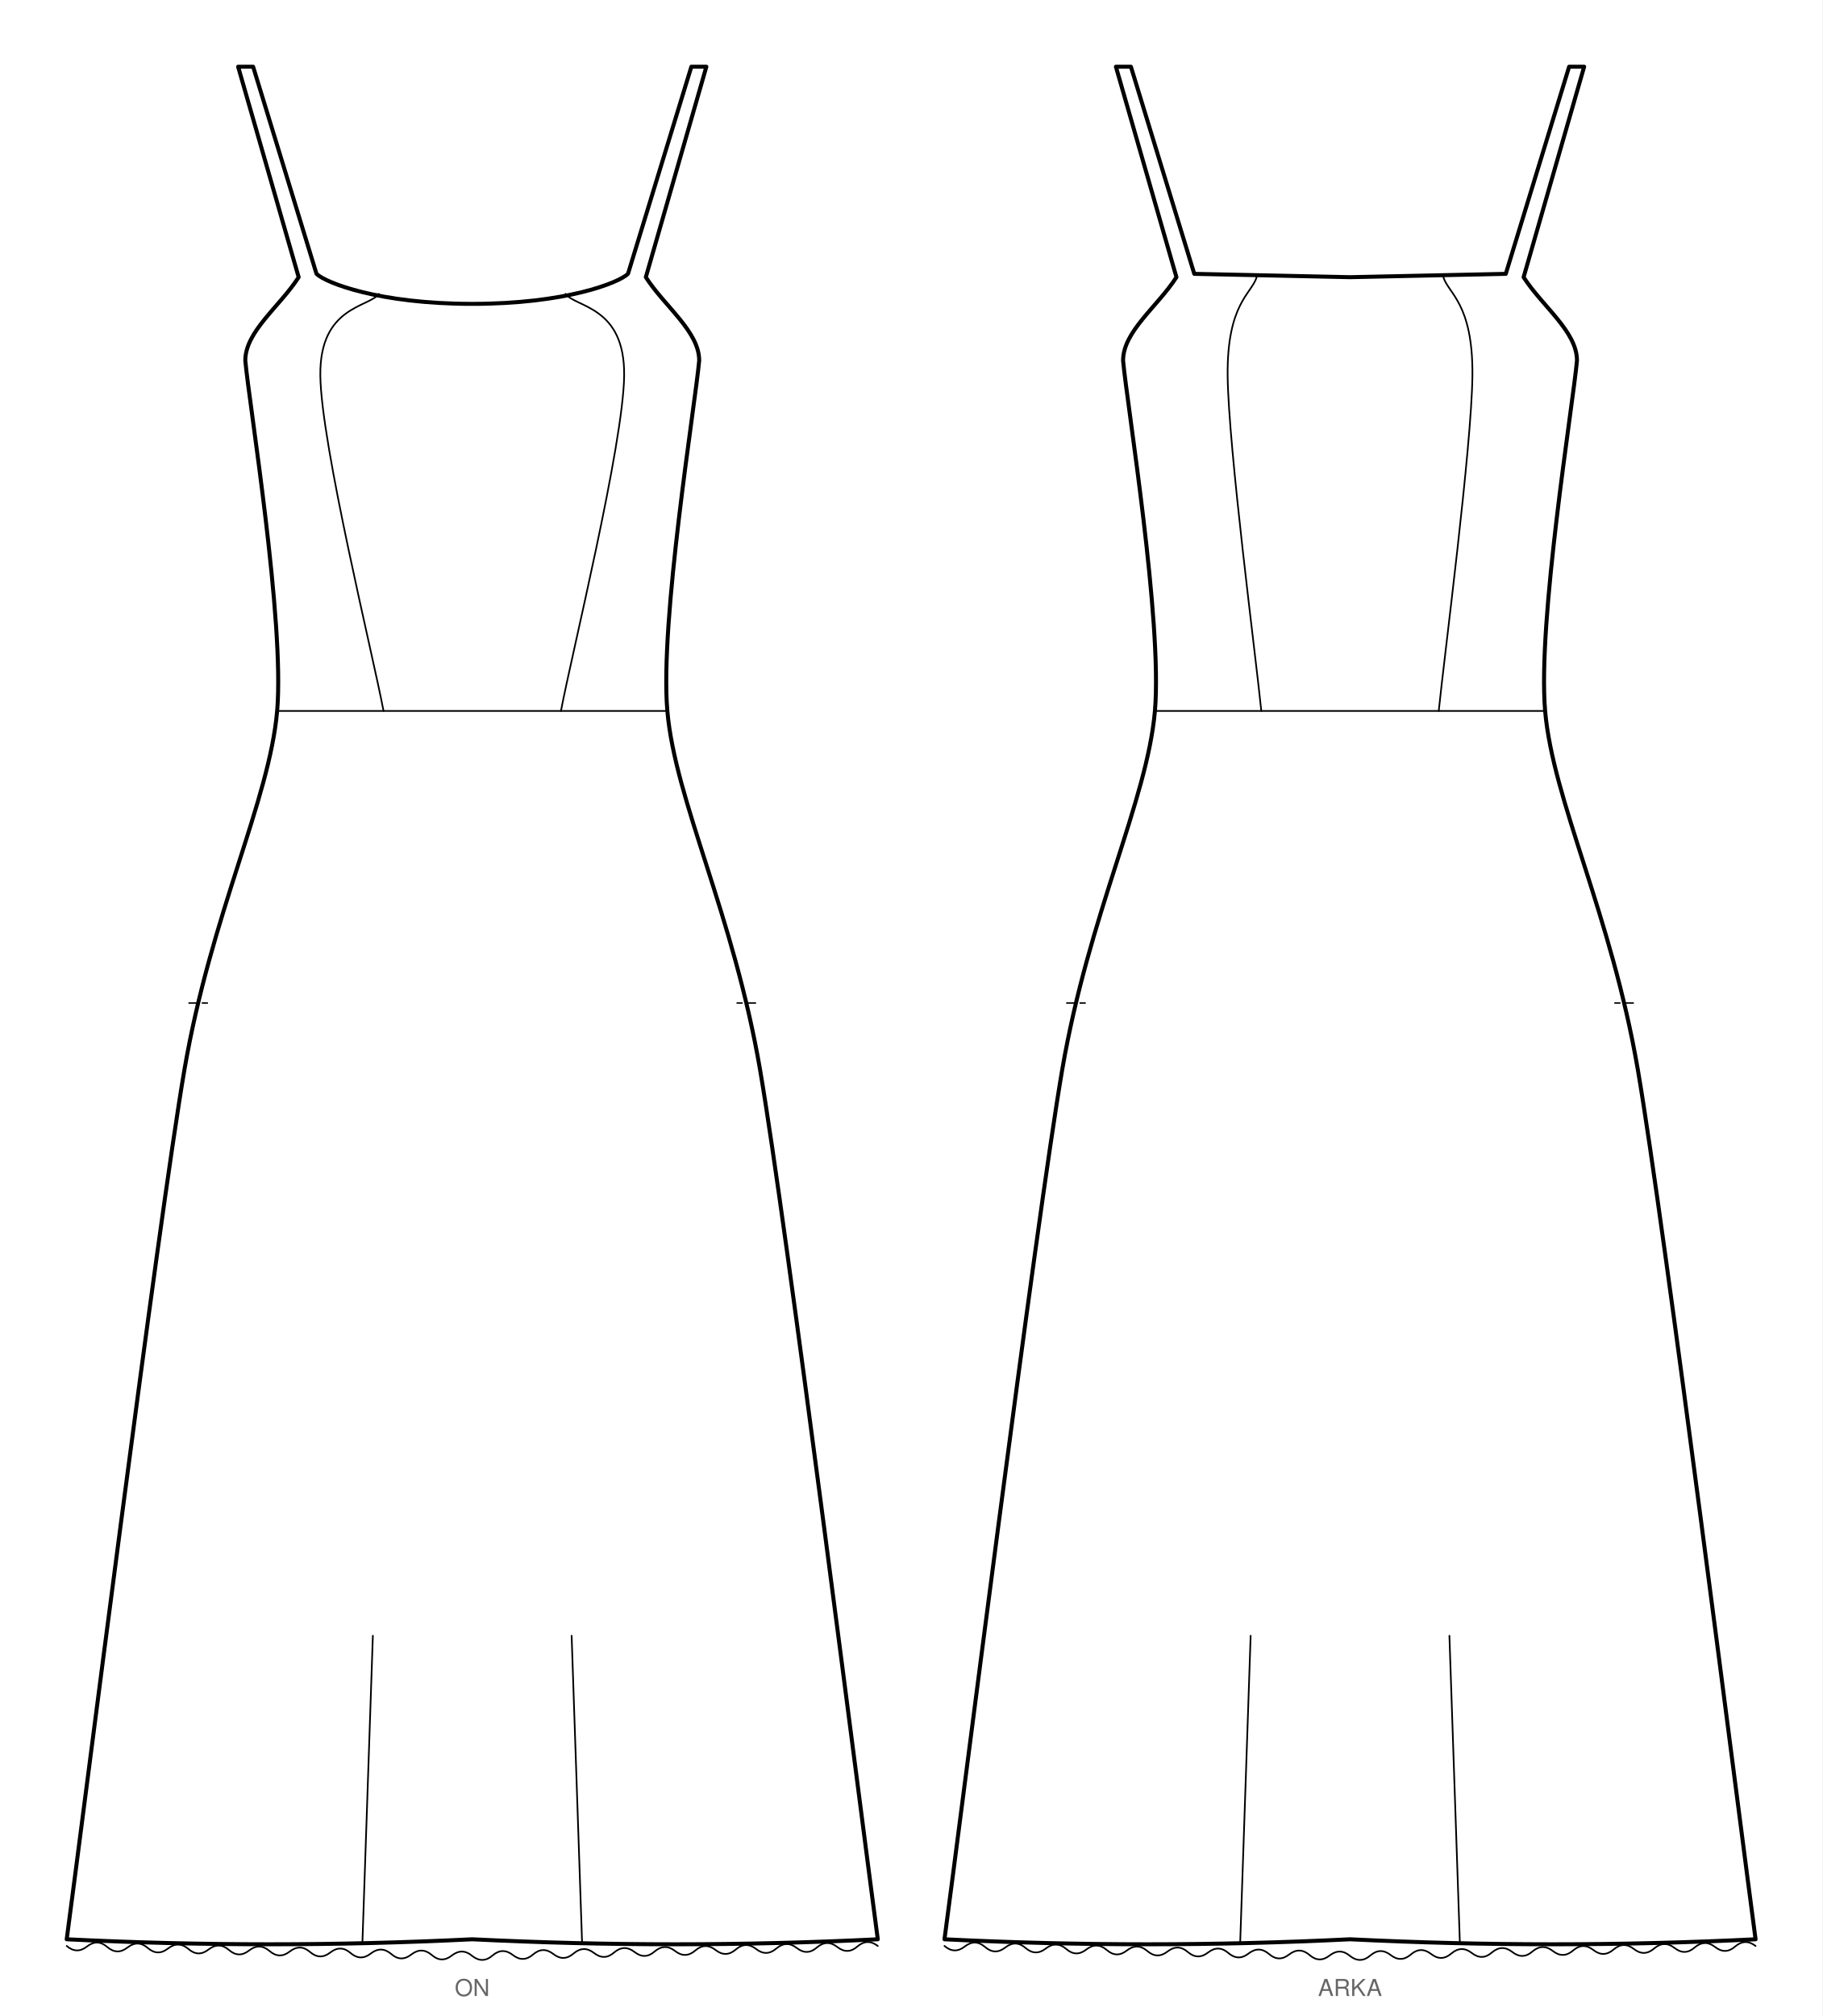
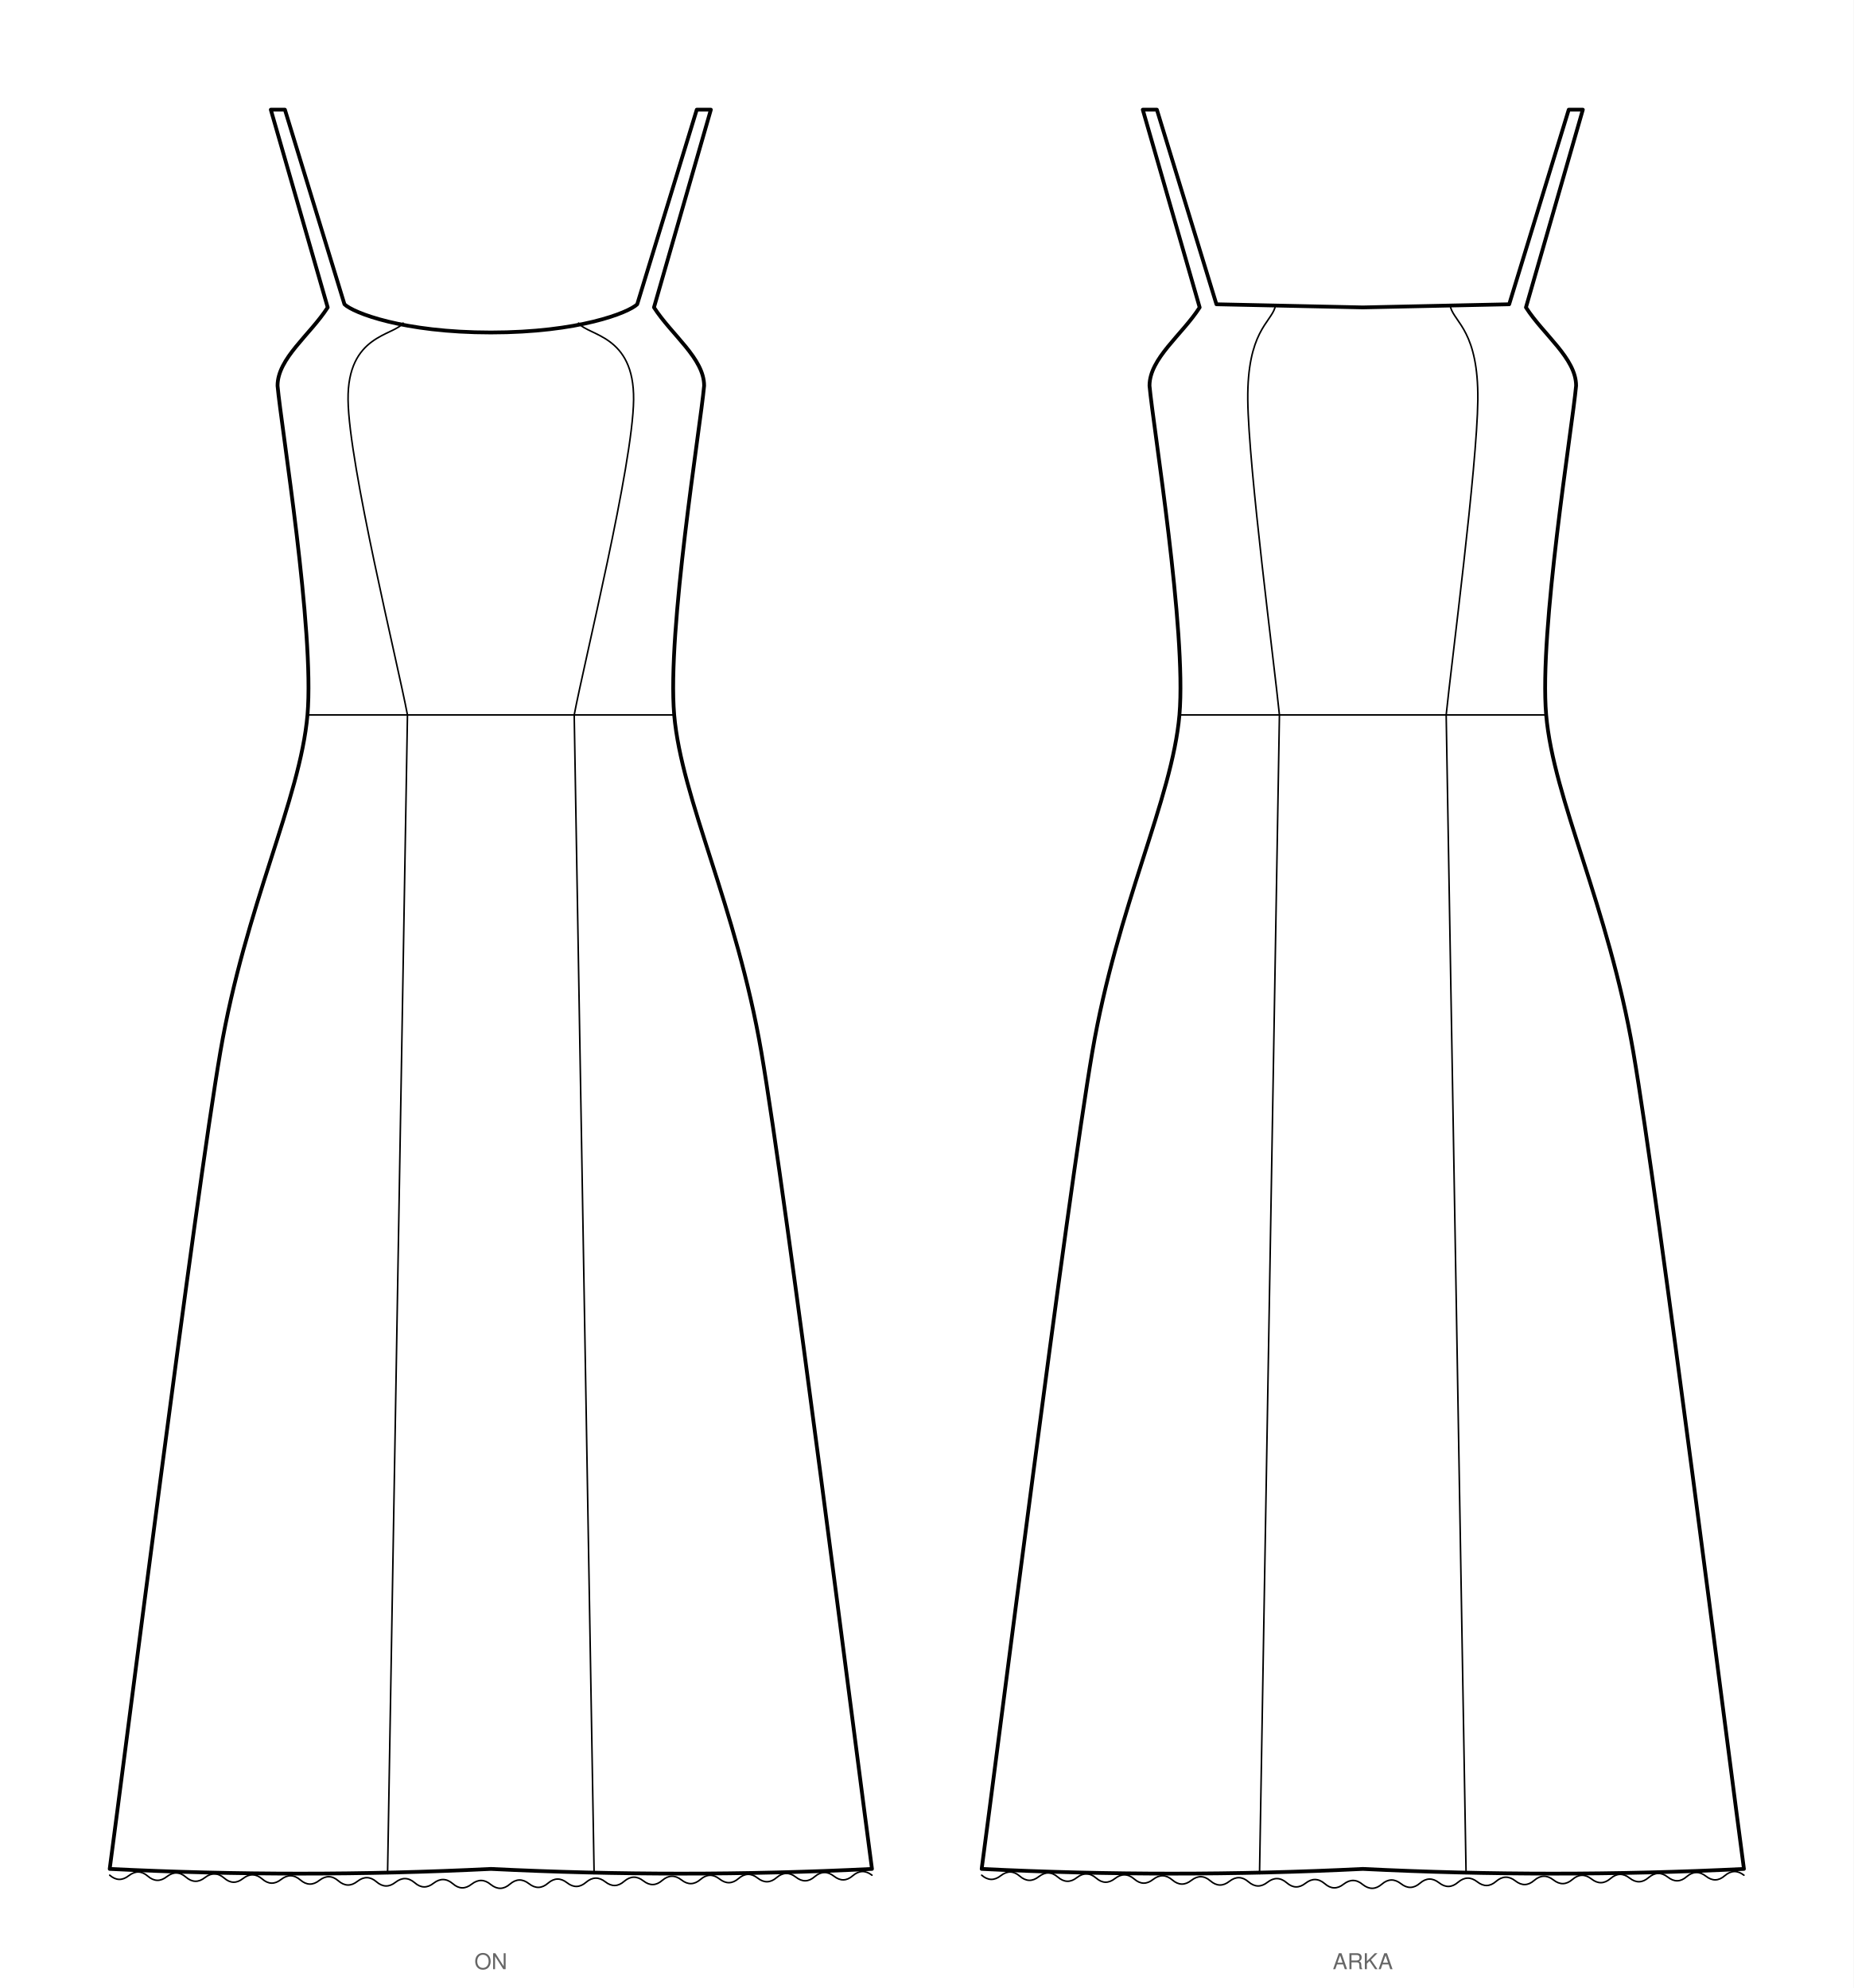
- <svg xmlns="http://www.w3.org/2000/svg" viewBox="0 0 1092.8 1208.8" width="1092.8mm" height="1208.8mm" data-siluet="v1" data-kaynak="bc91857770e2ad4126bc0ccbed0beaebea890fb318dccb096f261e7f024e3531">
-   <rect width="1092.8" height="1208.8" fill="#fff" />
-   <g transform="translate(283.2 11.9)" data-gorunum="on">
+ <svg xmlns="http://www.w3.org/2000/svg" viewBox="0 0 1182.8 1268.8" width="1182.8mm" height="1268.8mm" data-siluet="v1" data-kaynak="bc91857770e2ad4126bc0ccbed0beaebea890fb318dccb096f261e7f024e3531">
+   <rect width="1182.8" height="1268.8" fill="#fff" />
+   <g transform="translate(313.2 41.9)" data-gorunum="on">
    <path d="M 0.0 170.3 C 56.0 170.3 87.8 157.7 93.4 152.3 L 131.4 28.1 L 140.4 28.1 L 104.1 154.3 C 115.3 171.8 136.1 186.8 136.1 204.3 C 133.7 230.9 112.4 360.5 117.0 414.4 C 121.7 468.3 156.6 536.2 172.6 629.5 C 188.6 722.8 234.3 1084.9 243.2 1150.9 Q 121.6 1156.9 0.0 1150.9 Q -121.6 1156.9 -243.2 1150.9 C -234.3 1084.9 -188.6 722.8 -172.6 629.5 C -156.6 536.2 -121.7 468.3 -117.0 414.4 C -112.4 360.5 -133.7 230.9 -136.1 204.3 C -136.1 186.8 -115.3 171.8 -104.1 154.3 L -140.4 28.1 L -131.4 28.1 L -93.4 152.3 C -87.8 157.7 -56.0 170.3 0.0 170.3 Z" fill="#fff" stroke="#000" stroke-width="2.4" stroke-linejoin="round" />
    <path d="M 56.0 164.3 C 61.9 172.5 91.6 171.6 91.1 213.3 C 90.6 255.0 59.5 380.9 53.2 414.4" fill="none" stroke="#000" stroke-width="1" stroke-linecap="round" />
    <path d="M -56.0 164.3 C -61.9 172.5 -91.6 171.6 -91.1 213.3 C -90.6 255.0 -59.5 380.9 -53.2 414.4" fill="none" stroke="#000" stroke-width="1" stroke-linecap="round" />
    <path d="M -117.0 414.4 L 117.0 414.4" fill="none" stroke="#000" stroke-width="1" stroke-linecap="round" />
-     <path d="M 170.2 589.5 L 158.5 589.5" fill="none" stroke="#000" stroke-width="0.9" stroke-dasharray="5,3" />
-     <path d="M -170.2 589.5 L -158.5 589.5" fill="none" stroke="#000" stroke-width="0.9" stroke-dasharray="5,3" />
-     <path d="M 59.6 968.9 L 65.9 1153.9" fill="none" stroke="#000" stroke-width="1" stroke-linecap="round" />
-     <path d="M -59.6 968.9 L -65.9 1153.9" fill="none" stroke="#000" stroke-width="1" stroke-linecap="round" />
    <path d="M -243.2 1154.9 Q -237.2 1160.1 -231.0 1155.2 Q -224.8 1150.4 -218.9 1155.5 Q -212.9 1160.7 -206.7 1155.8 Q -200.5 1151.0 -194.6 1156.1 Q -188.6 1161.3 -182.4 1156.4 Q -176.2 1151.6 -170.2 1156.7 Q -164.3 1161.9 -158.1 1157.0 Q -151.9 1152.2 -145.9 1157.3 Q -140.0 1162.5 -133.8 1157.6 Q -127.6 1152.8 -121.6 1157.9 Q -115.6 1163.1 -109.4 1158.2 Q -103.2 1153.4 -97.3 1158.5 Q -91.3 1163.7 -85.1 1158.8 Q -78.9 1154.0 -73.0 1159.1 Q -67.0 1164.3 -60.8 1159.4 Q -54.6 1154.6 -48.6 1159.7 Q -42.7 1164.9 -36.5 1160.0 Q -30.3 1155.2 -24.3 1160.3 Q -18.4 1165.5 -12.2 1160.6 Q -6.0 1155.8 0.0 1160.9 Q 6.2 1165.8 12.2 1160.6 Q 18.1 1155.5 24.3 1160.3 Q 30.5 1165.2 36.5 1160.0 Q 42.4 1154.9 48.6 1159.7 Q 54.8 1164.6 60.8 1159.4 Q 66.8 1154.3 73.0 1159.1 Q 79.2 1164.0 85.1 1158.8 Q 91.1 1153.7 97.3 1158.5 Q 103.5 1163.4 109.4 1158.2 Q 115.4 1153.1 121.6 1157.9 Q 127.8 1162.8 133.8 1157.6 Q 139.7 1152.5 145.9 1157.3 Q 152.1 1162.2 158.1 1157.0 Q 164.0 1151.9 170.2 1156.7 Q 176.4 1161.6 182.4 1156.4 Q 188.4 1151.3 194.6 1156.1 Q 200.8 1161.0 206.7 1155.8 Q 212.7 1150.7 218.9 1155.5 Q 225.1 1160.4 231.0 1155.2 Q 237.0 1150.1 243.2 1154.9" fill="none" stroke="#000" stroke-width="1" stroke-linecap="round" />
+     <path d="M 53.2 414.4 L 65.9 1153.9" fill="none" stroke="#000" stroke-width="1" stroke-linecap="round" />
+     <path d="M -53.2 414.4 L -65.9 1153.9" fill="none" stroke="#000" stroke-width="1" stroke-linecap="round" />
  </g>
-   <text x="283.2" y="1196.8" font-family="Helvetica, Arial, sans-serif" font-size="14" text-anchor="middle" fill="#666">ON</text>
-   <g transform="translate(809.6 11.9)" data-gorunum="arka">
+   <text x="313.2" y="1256.8" font-family="Helvetica, Arial, sans-serif" font-size="14" text-anchor="middle" fill="#666">ON</text>
+   <g transform="translate(869.6 41.9)" data-gorunum="arka">
    <path d="M 0.0 154.3 L 93.4 152.3 L 131.4 28.1 L 140.4 28.1 L 104.1 154.3 C 115.3 171.8 136.1 186.8 136.1 204.3 C 133.7 230.9 112.4 360.5 117.0 414.4 C 121.7 468.3 156.6 536.2 172.6 629.5 C 188.6 722.8 234.3 1084.9 243.2 1150.9 Q 121.6 1156.9 0.0 1150.9 Q -121.6 1156.9 -243.2 1150.9 C -234.3 1084.9 -188.6 722.8 -172.6 629.5 C -156.6 536.2 -121.7 468.3 -117.0 414.4 C -112.4 360.5 -133.7 230.9 -136.1 204.3 C -136.1 186.8 -115.3 171.8 -104.1 154.3 L -140.4 28.1 L -131.4 28.1 L -93.4 152.3 L 0.0 154.3 Z" fill="#fff" stroke="#000" stroke-width="2.4" stroke-linejoin="round" />
    <path d="M 56.0 154.3 C 58.9 164.1 73.8 170.0 73.4 213.3 C 72.9 256.7 56.6 380.9 53.2 414.4" fill="none" stroke="#000" stroke-width="1" stroke-linecap="round" />
    <path d="M -56.0 154.3 C -58.9 164.1 -73.8 170.0 -73.4 213.3 C -72.9 256.7 -56.6 380.9 -53.2 414.4" fill="none" stroke="#000" stroke-width="1" stroke-linecap="round" />
    <path d="M -117.0 414.4 L 117.0 414.4" fill="none" stroke="#000" stroke-width="1" stroke-linecap="round" />
-     <path d="M 59.6 968.9 L 65.9 1153.9" fill="none" stroke="#000" stroke-width="1" stroke-linecap="round" />
-     <path d="M -59.6 968.9 L -65.9 1153.9" fill="none" stroke="#000" stroke-width="1" stroke-linecap="round" />
    <path d="M -243.2 1154.9 Q -237.2 1160.1 -231.0 1155.2 Q -224.8 1150.4 -218.9 1155.5 Q -212.9 1160.7 -206.7 1155.8 Q -200.5 1151.0 -194.6 1156.1 Q -188.6 1161.3 -182.4 1156.4 Q -176.2 1151.6 -170.2 1156.7 Q -164.3 1161.9 -158.1 1157.0 Q -151.9 1152.2 -145.9 1157.3 Q -140.0 1162.5 -133.8 1157.6 Q -127.6 1152.8 -121.6 1157.9 Q -115.6 1163.1 -109.4 1158.2 Q -103.2 1153.4 -97.3 1158.5 Q -91.3 1163.7 -85.1 1158.8 Q -78.9 1154.0 -73.0 1159.1 Q -67.0 1164.3 -60.8 1159.4 Q -54.6 1154.6 -48.6 1159.7 Q -42.7 1164.9 -36.5 1160.0 Q -30.3 1155.2 -24.3 1160.3 Q -18.4 1165.5 -12.2 1160.6 Q -6.0 1155.8 0.0 1160.9 Q 6.2 1165.8 12.2 1160.6 Q 18.1 1155.5 24.3 1160.3 Q 30.5 1165.2 36.5 1160.0 Q 42.4 1154.9 48.6 1159.7 Q 54.8 1164.6 60.8 1159.4 Q 66.8 1154.3 73.0 1159.1 Q 79.2 1164.0 85.1 1158.8 Q 91.1 1153.7 97.3 1158.5 Q 103.5 1163.4 109.4 1158.2 Q 115.4 1153.1 121.6 1157.9 Q 127.8 1162.8 133.8 1157.6 Q 139.7 1152.5 145.9 1157.3 Q 152.1 1162.2 158.1 1157.0 Q 164.0 1151.9 170.2 1156.7 Q 176.4 1161.6 182.4 1156.4 Q 188.4 1151.3 194.6 1156.1 Q 200.8 1161.0 206.7 1155.8 Q 212.7 1150.7 218.9 1155.5 Q 225.1 1160.4 231.0 1155.2 Q 237.0 1150.1 243.2 1154.9" fill="none" stroke="#000" stroke-width="1" stroke-linecap="round" />
-     <path d="M 170.2 589.5 L 158.5 589.5" fill="none" stroke="#000" stroke-width="0.9" stroke-dasharray="5,3" />
-     <path d="M -170.2 589.5 L -158.5 589.5" fill="none" stroke="#000" stroke-width="0.9" stroke-dasharray="5,3" />
+     <path d="M 53.2 414.4 L 65.9 1153.9" fill="none" stroke="#000" stroke-width="1" stroke-linecap="round" />
+     <path d="M -53.2 414.4 L -65.9 1153.9" fill="none" stroke="#000" stroke-width="1" stroke-linecap="round" />
  </g>
-   <text x="809.6" y="1196.8" font-family="Helvetica, Arial, sans-serif" font-size="14" text-anchor="middle" fill="#666">ARKA</text>
+   <text x="869.6" y="1256.8" font-family="Helvetica, Arial, sans-serif" font-size="14" text-anchor="middle" fill="#666">ARKA</text>
</svg>
